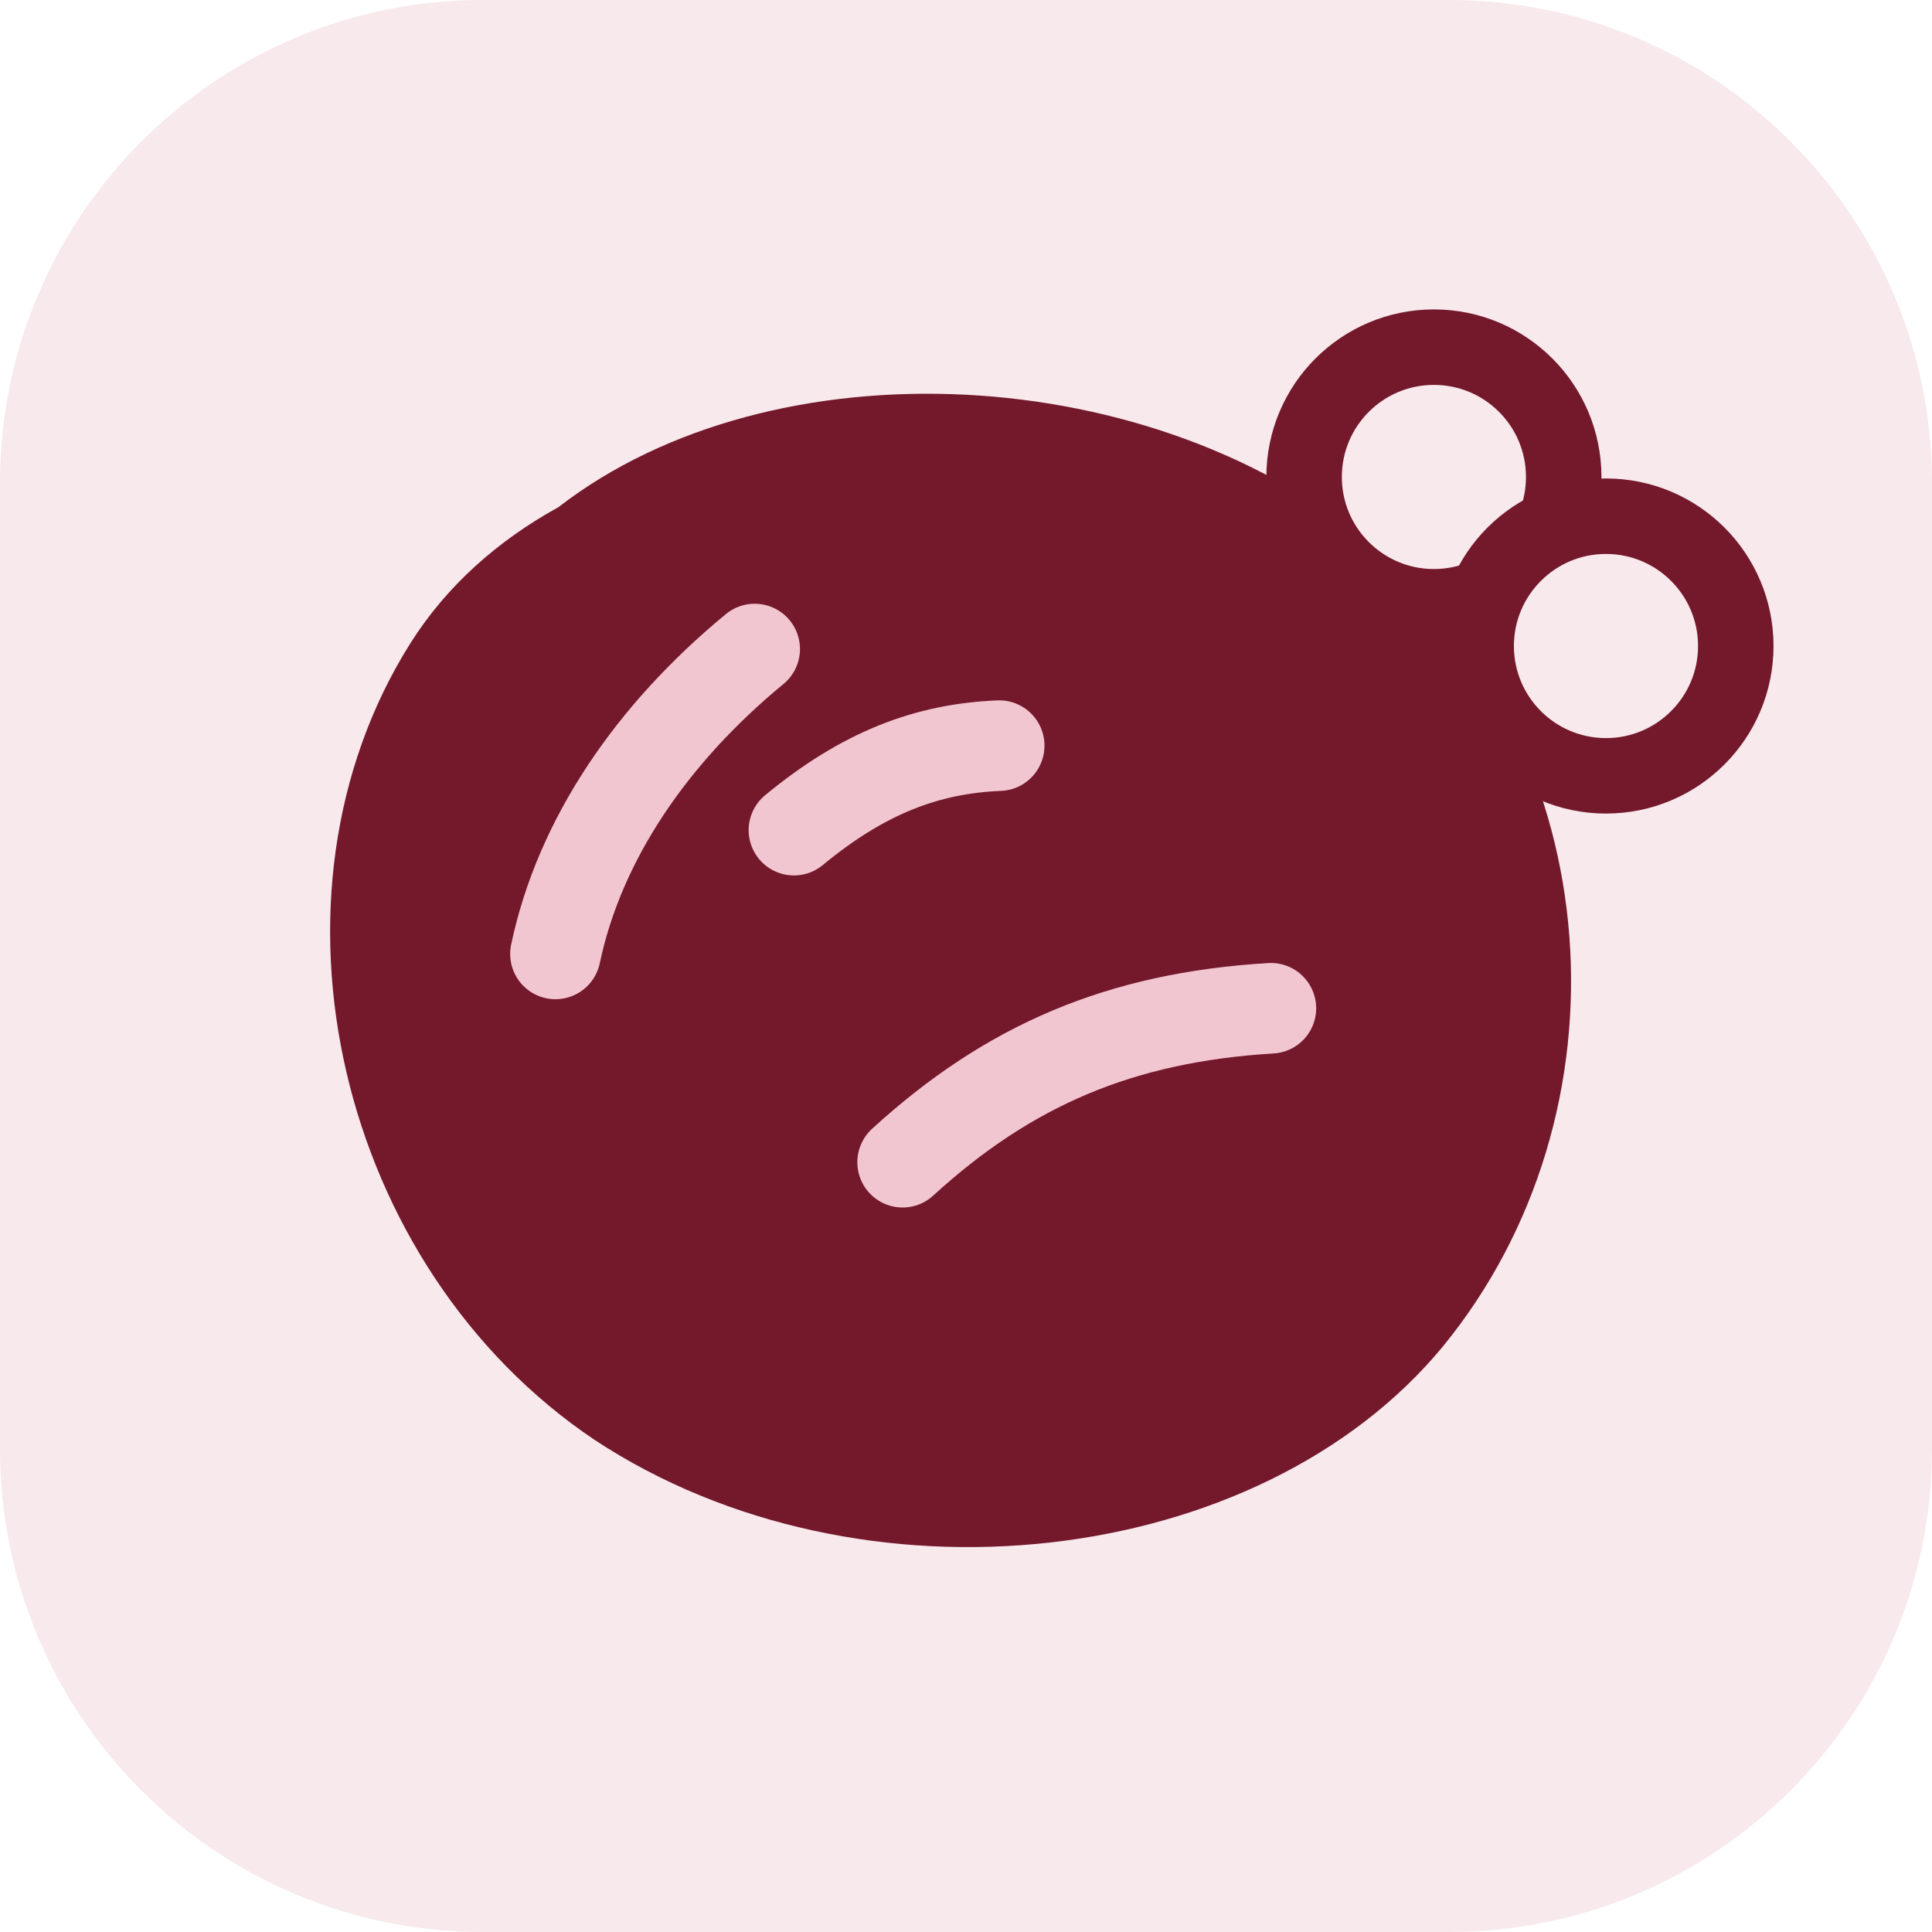
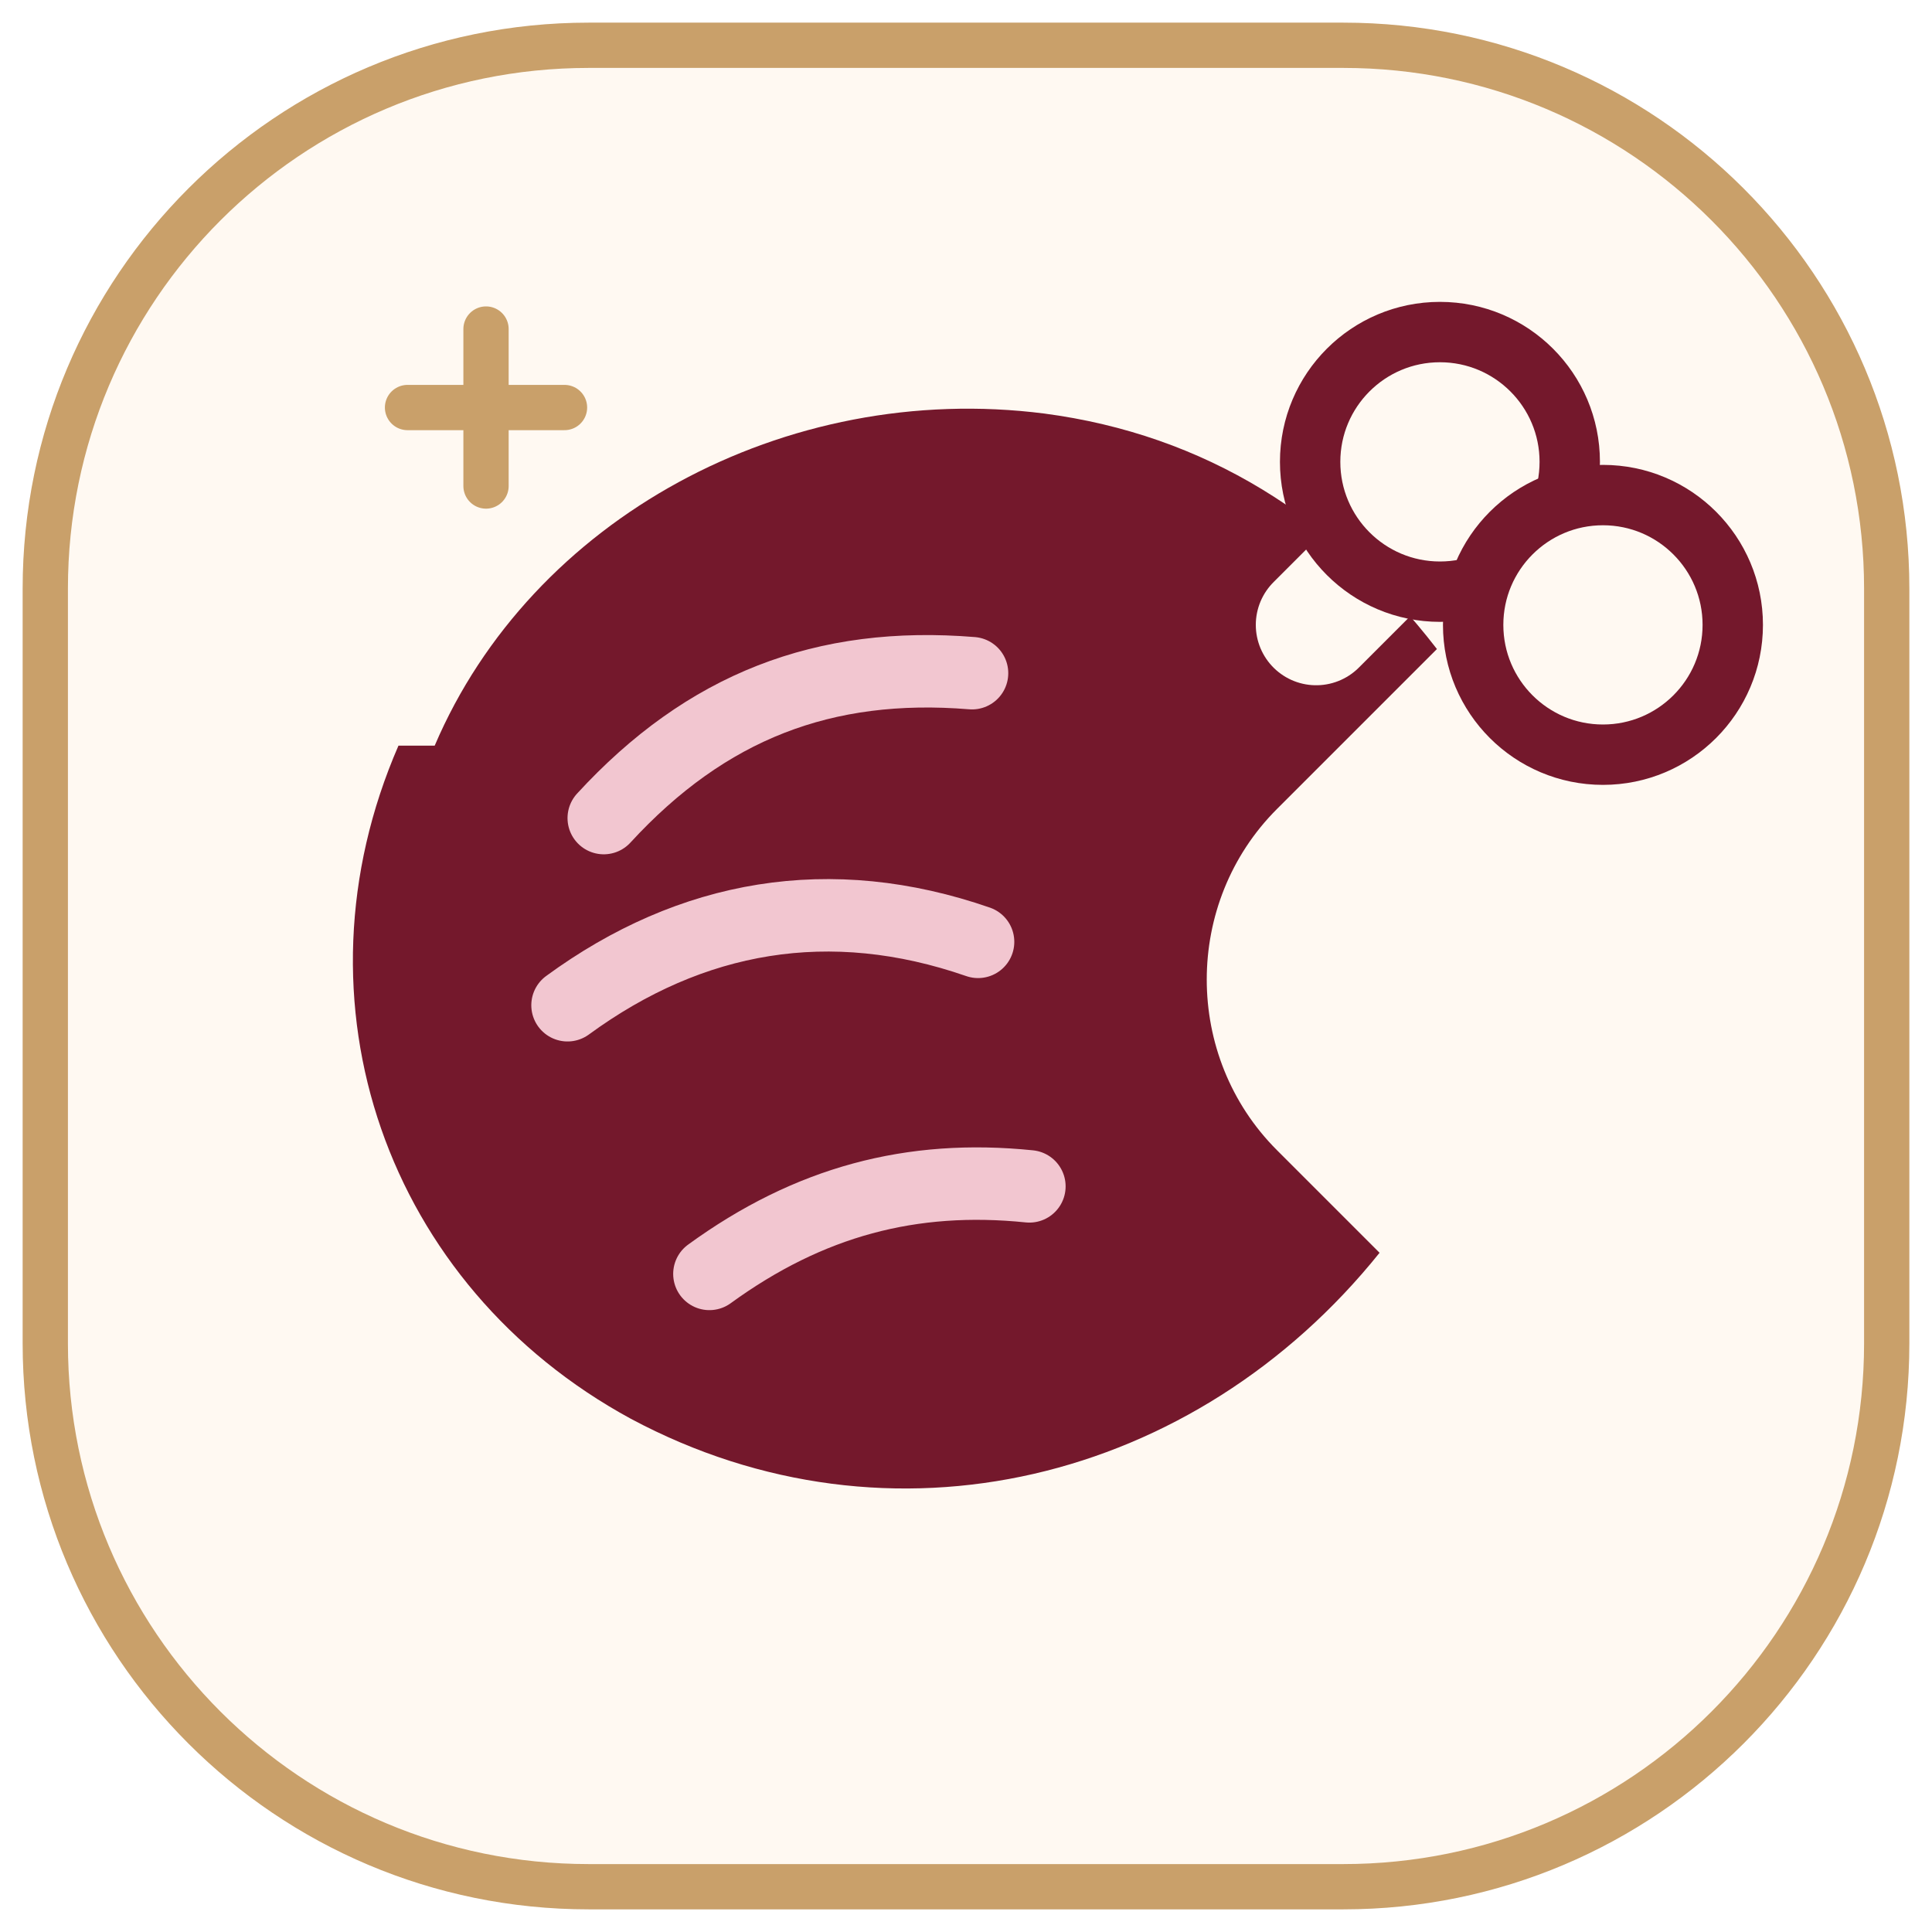
<svg xmlns="http://www.w3.org/2000/svg" viewBox="0 0 64 64" fill="none">
-   <rect width="64" height="64" rx="16" fill="#F7E9EC" />
-   <path d="M18.5 16.8c7.1-5.5 19.8-4.9 27.1 1.4 7.8 6.7 8.5 18.7 2.2 26.4-6.1 7.4-19.3 8.9-28.1 3.1-8.5-5.7-11.4-18-6.1-26.4 1.2-1.9 2.9-3.4 4.9-4.5Z" fill="#74182C" />
-   <path d="M25 21.5c-3.4 2.8-5.8 6.3-6.6 10.1m7.9-4.1c2.3-1.9 4.4-2.7 6.8-2.8m-3.2 13.8c3.5-3.2 7.2-4.8 12.2-5.1" stroke="#F2C6D0" stroke-linecap="round" stroke-width="3" />
-   <path d="M45 15.5c3.6.1 6.2 2.7 6.1 6.1-.1 2.1-1.2 3.6-3.1 4.6" stroke="#74182C" stroke-linecap="round" stroke-width="4" />
-   <circle cx="47.5" cy="15.8" r="4.3" fill="#F7E9EC" stroke="#74182C" stroke-width="2.5" />
-   <circle cx="53.2" cy="21.4" r="4.3" fill="#F7E9EC" stroke="#74182C" stroke-width="2.5" />
+   <rect x="1.5" y="1.5" width="61" height="61" rx="18" fill="#FFF9F2" stroke="#C9A06A" stroke-width="1.5" />
+   <path d="M14.4 24.7c3.2-7.5 11.6-12.1 20.2-11 5.3.7 9.6 3.4 13 7.8l-5.3 5.3c-3.1 3.1-3.1 8.2 0 11.3l3.4 3.4c-6.1 7.6-16.2 10.1-24.8 5.5-8.1-4.4-11.4-13.8-7.7-22.3Z" fill="#74182C" />
+   <path d="M20 27.1c3.4-3.7 7.3-5.2 12.2-4.8m-13.4 11c4.1-3 8.7-3.8 13.6-2.1m-8.9 11c3.3-2.4 6.7-3.3 10.6-2.9" stroke="#F2C6D0" stroke-linecap="round" stroke-width="2.4" />
+   <path d="m43.6 20.7 5.1-5.1" stroke="#FFF9F2" stroke-linecap="round" stroke-width="4" />
+   <circle cx="47.7" cy="15.3" r="4.3" fill="#FFF9F2" stroke="#74182C" stroke-width="2" />
+   <circle cx="53.1" cy="20.7" r="4.3" fill="#FFF9F2" stroke="#74182C" stroke-width="2" />
+   <path d="M13.5 13.5h5.2m-2.6-2.6v5.2" stroke="#C9A06A" stroke-linecap="round" stroke-width="1.5" />
</svg>
